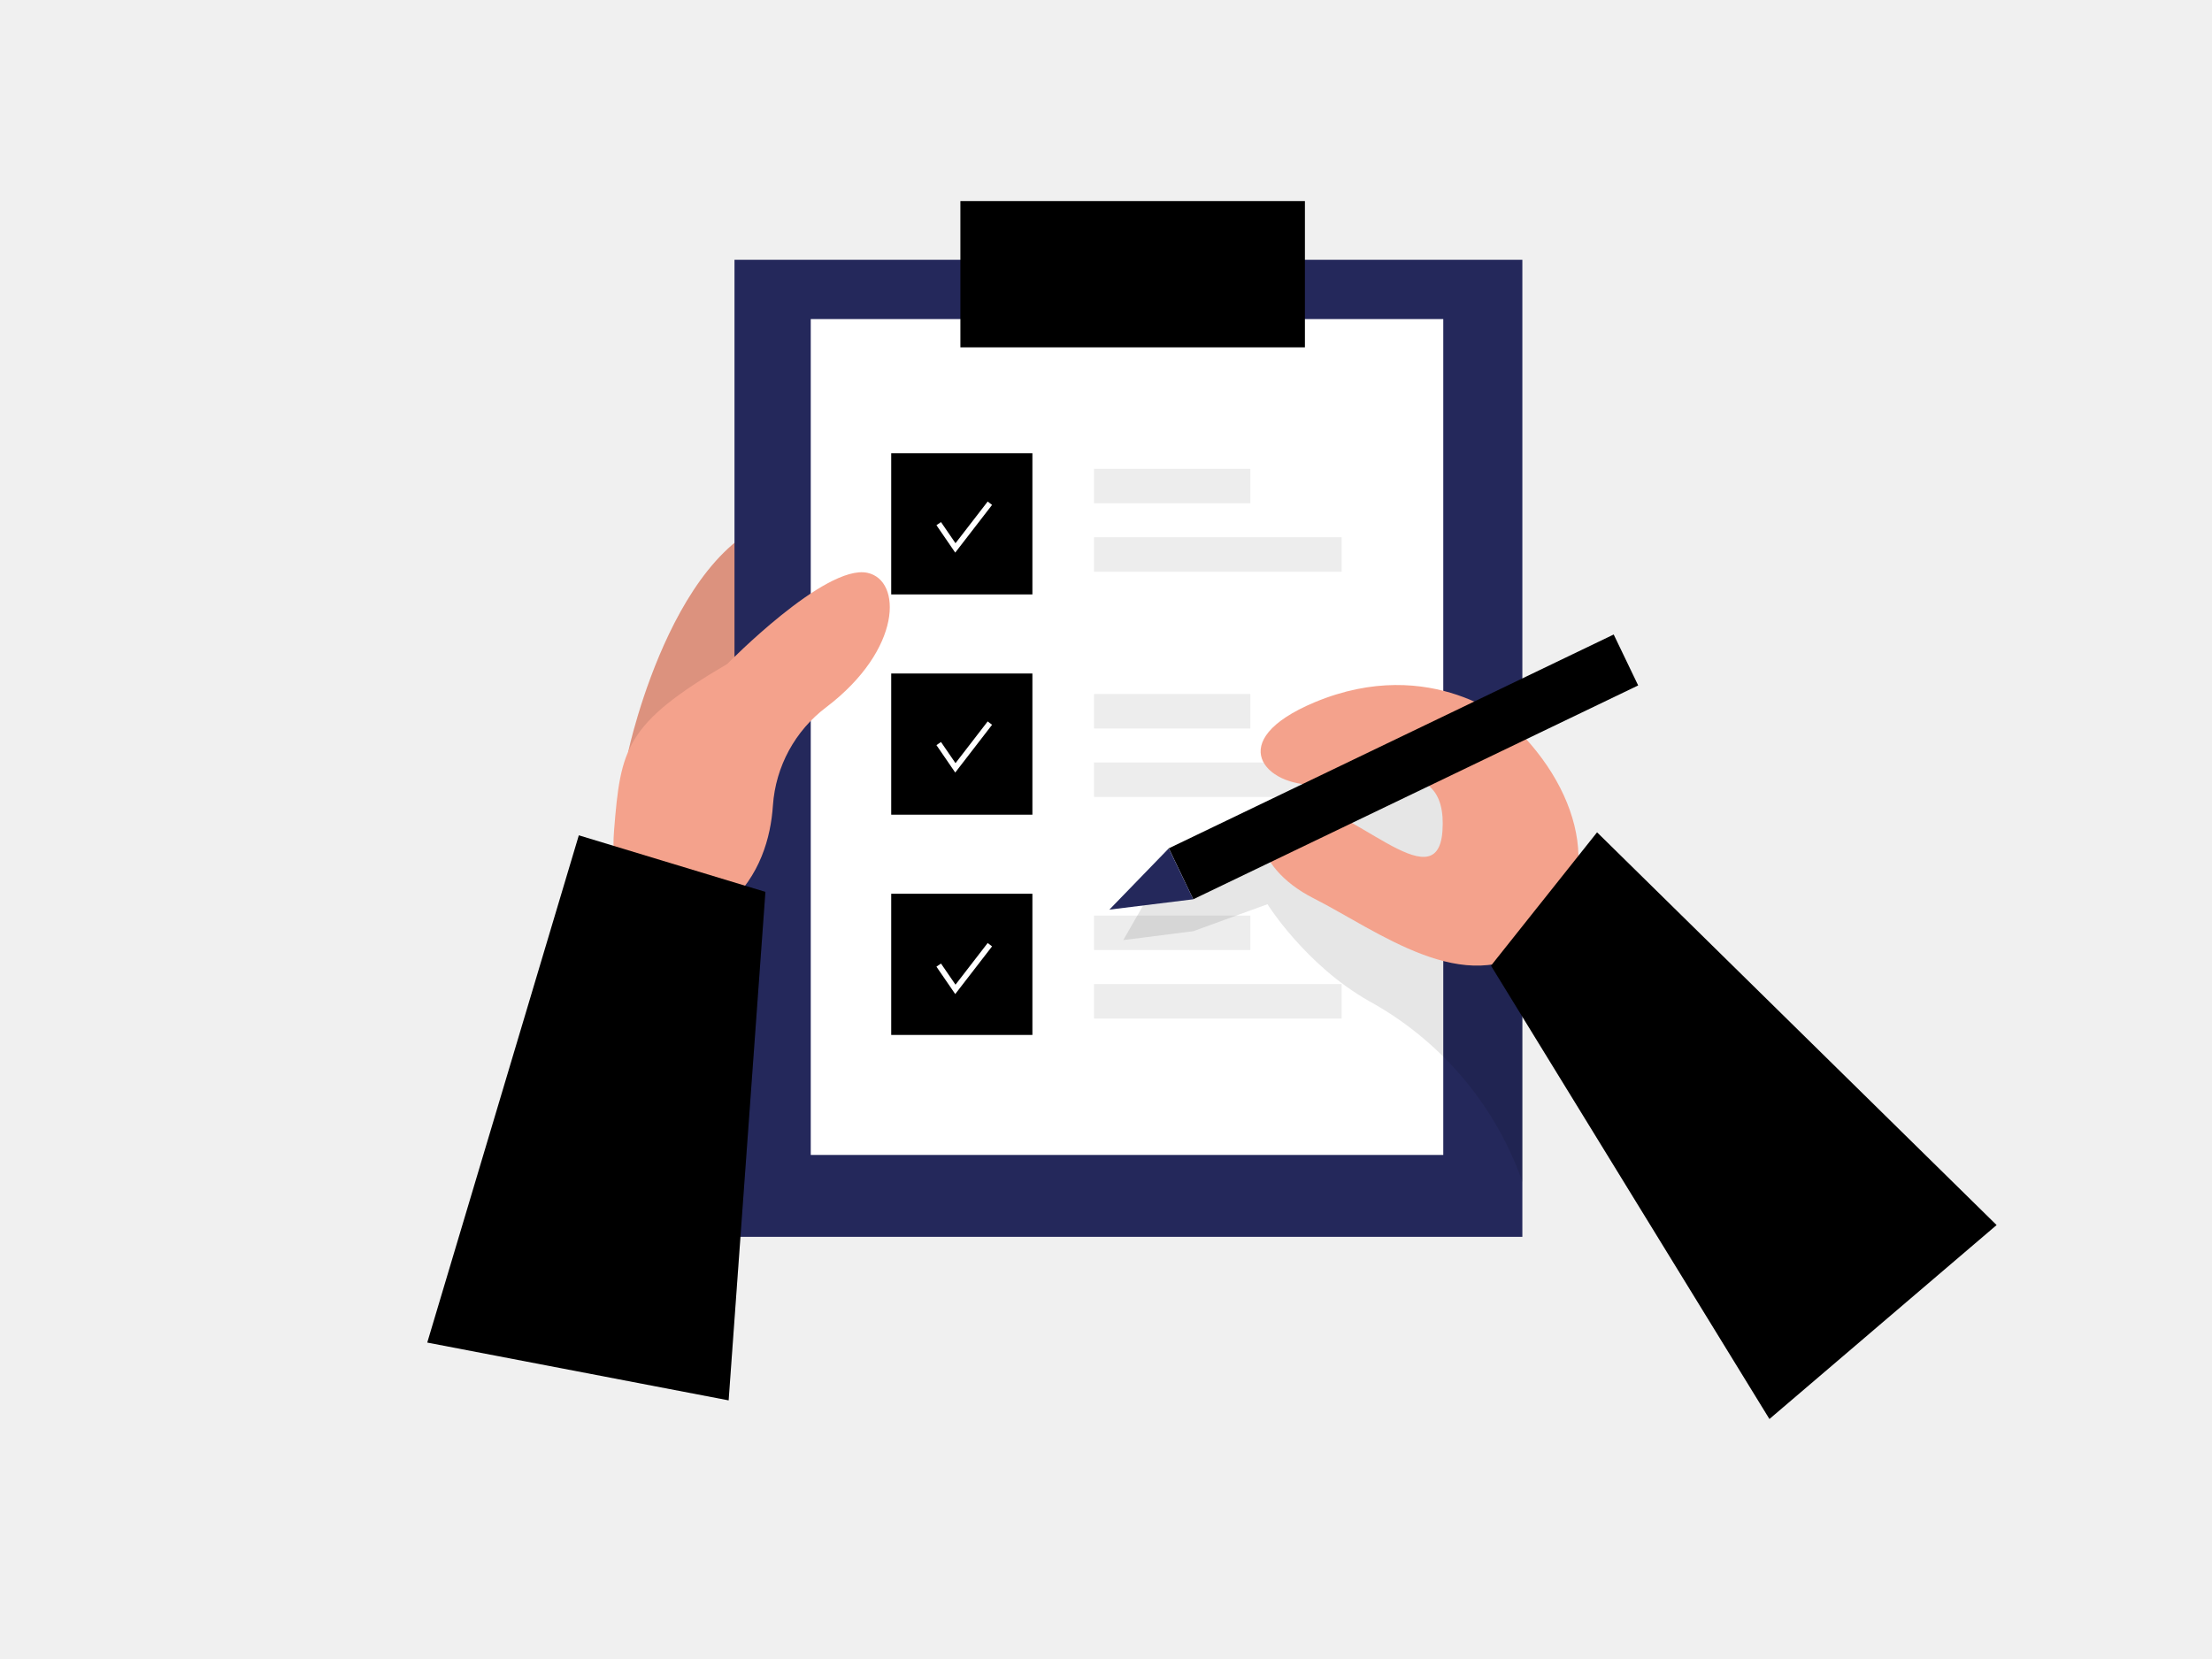
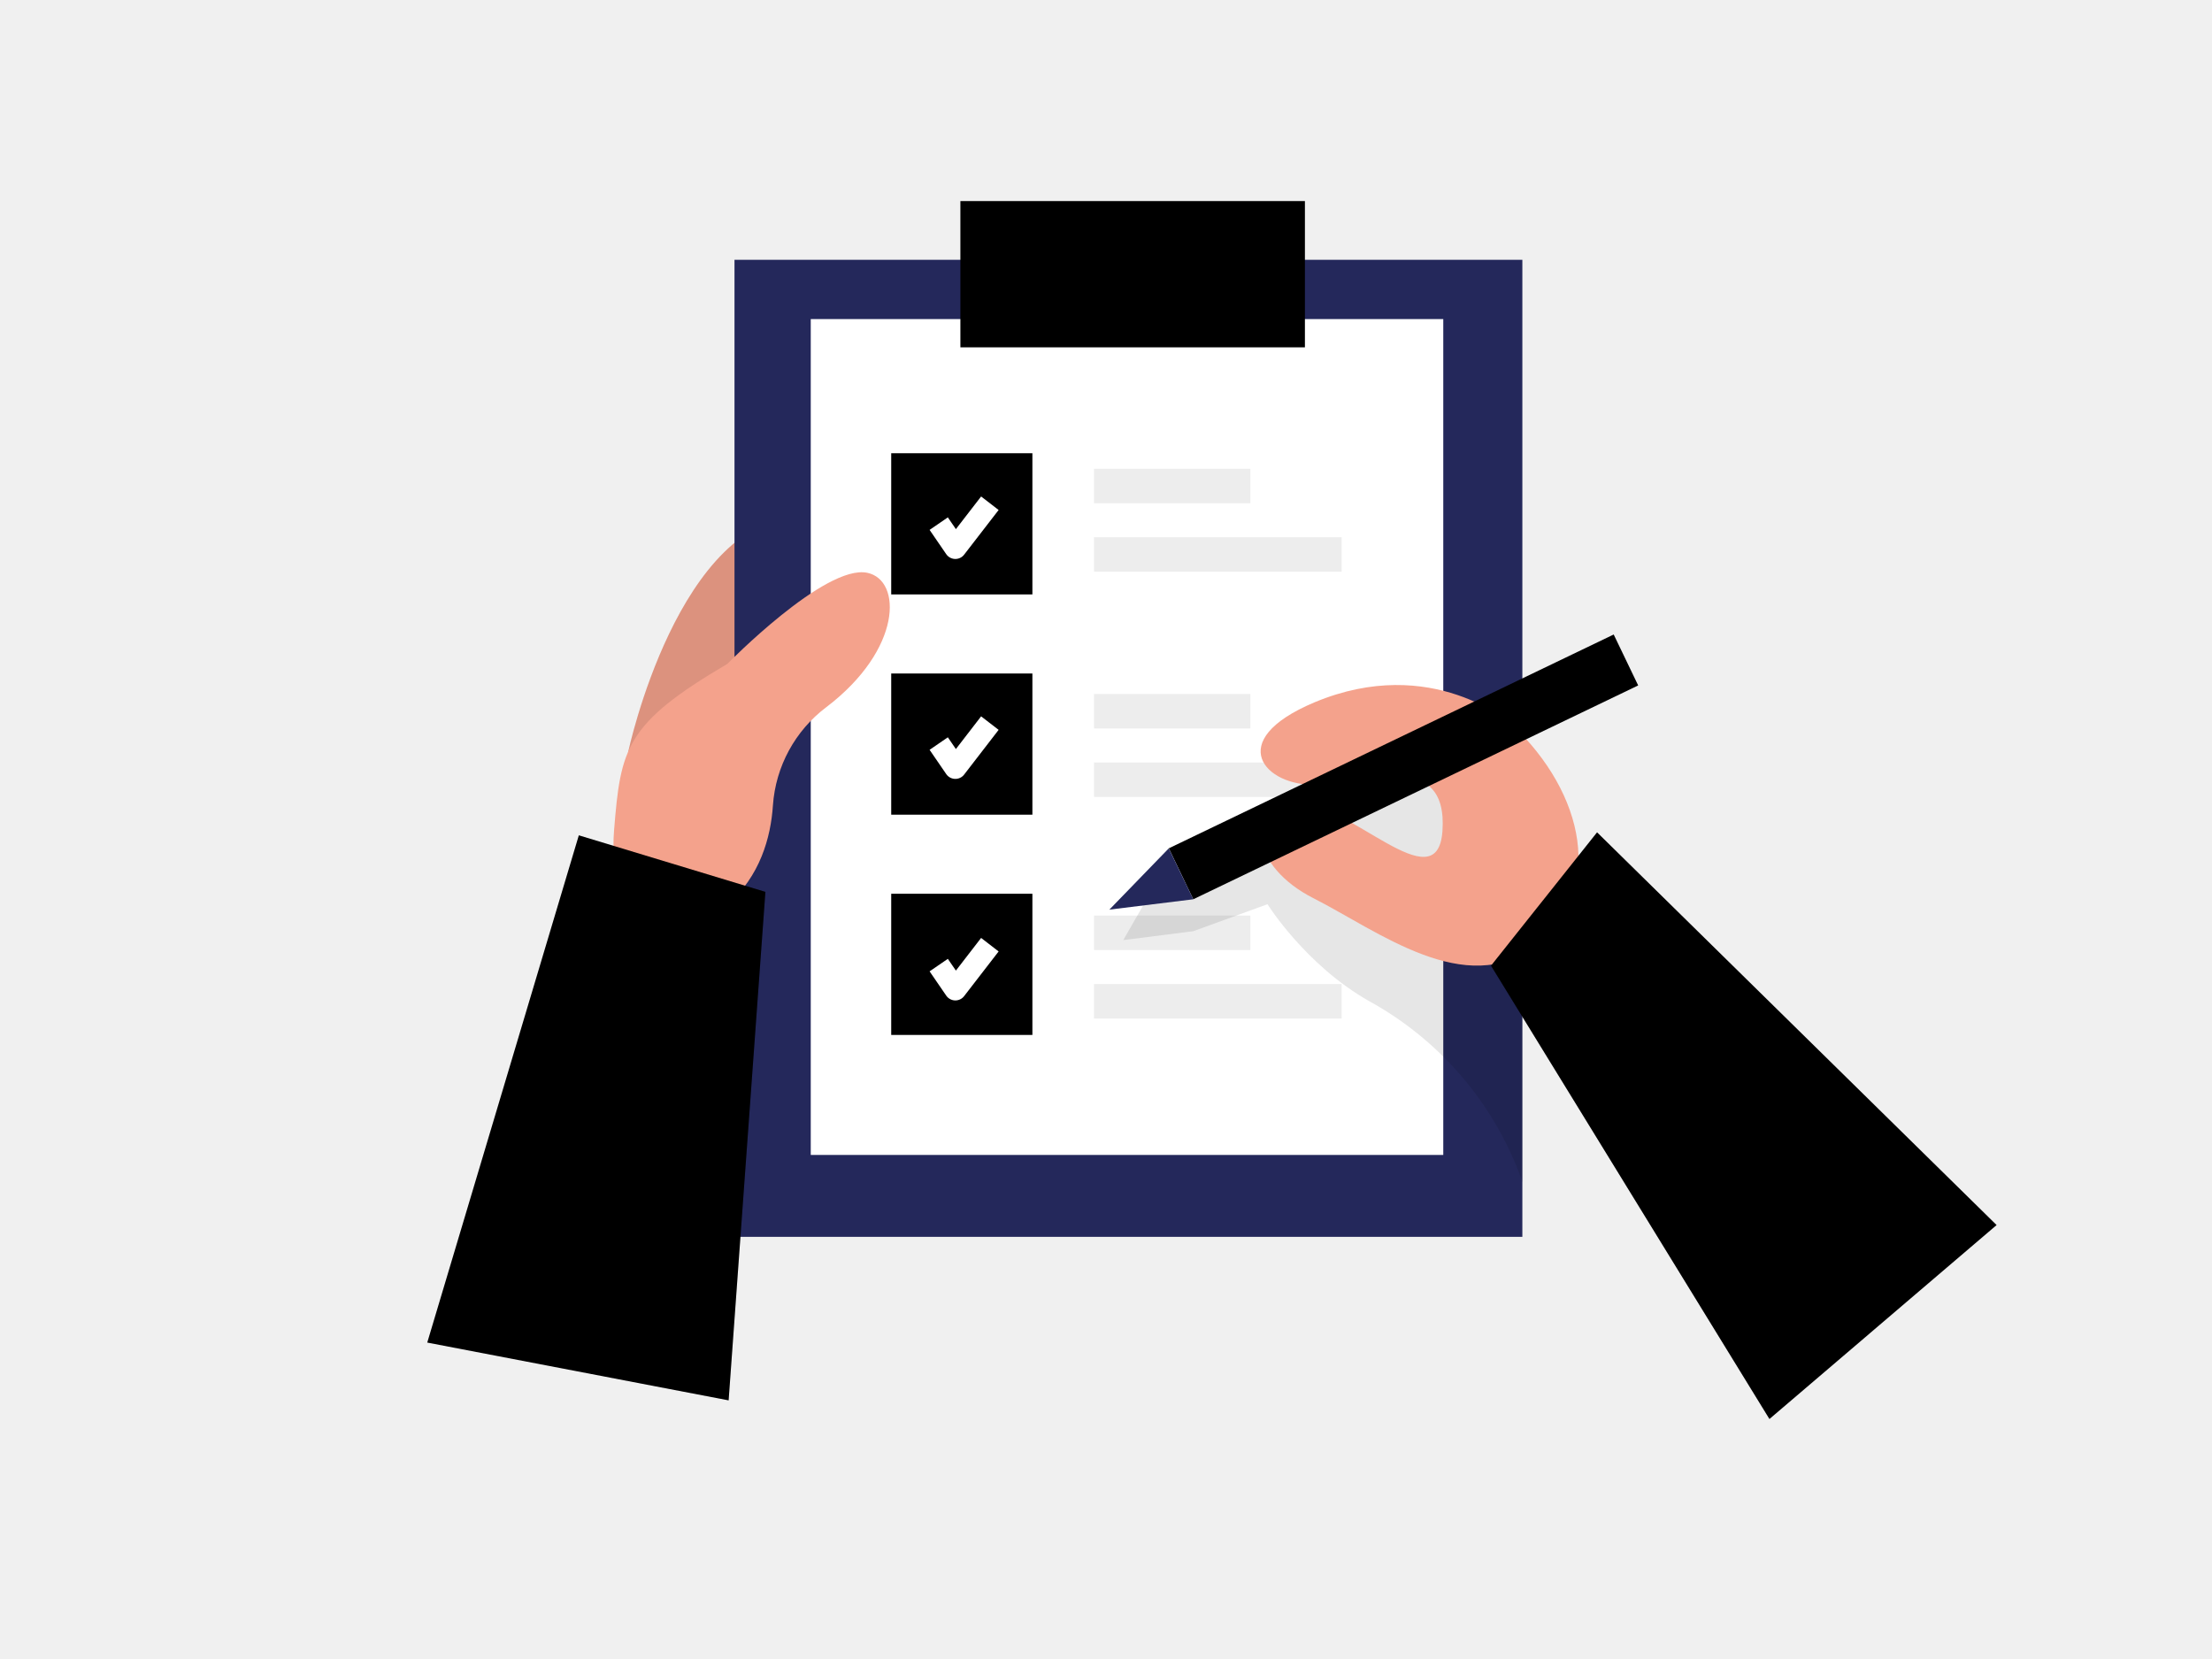
<svg xmlns="http://www.w3.org/2000/svg" width="{width}" id="Layer_1" data-name="Layer 1" viewBox="0 0 400 300">
  <path d="M113.59,136s9.1-42.81,32-42.81,35.08,67.3-20.62,74.62Z" fill="#f4a28c" />
  <path d="M113.59,136s9.1-42.81,32-42.81,35.08,67.3-20.62,74.62Z" opacity="0.1" />
  <rect x="132.82" y="46.98" width="142.47" height="176.68" fill="#24285b" />
  <rect x="146.61" y="57.7" width="114.38" height="151.15" fill="#fff" />
  <rect x="173.67" y="36.36" width="62.3" height="26.45" fill="{secondaryColor}" />
  <rect x="197.84" y="125.5" width="28.26" height="6.23" fill="#a8a8a8" opacity="0.21" />
  <rect x="197.84" y="137.88" width="44.77" height="6.23" fill="#a8a8a8" opacity="0.21" />
  <rect x="197.84" y="165.56" width="28.26" height="6.23" fill="#a8a8a8" opacity="0.21" />
  <rect x="197.84" y="177.95" width="44.77" height="6.23" fill="#a8a8a8" opacity="0.21" />
  <rect x="161.16" y="81.96" width="25.53" height="25.53" fill="{primaryColor}" />
  <rect x="161.16" y="121.79" width="25.53" height="25.53" fill="{primaryColor}" />
  <rect x="161.16" y="161.62" width="25.53" height="25.53" fill="{primaryColor}" />
-   <polyline points="169.75 94.69 172.76 99.08 179 91" fill="none" stroke="#fff" strokeLinecap="round" strokeLinejoin="round" strokeWidth="4" />
-   <polyline points="169.75 134.46 172.76 138.85 179 130.76" fill="none" stroke="#fff" strokeLinecap="round" strokeLinejoin="round" strokeWidth="4" />
+   <polyline points="169.75 94.69 172.76 99.08 179 91" fill="none" stroke="#fff" strokeLinecap="round" stroke-linejoin="round" stroke-width="4" />
+   <polyline points="169.75 134.46 172.76 138.85 179 130.76" fill="none" stroke="#fff" strokeLinecap="round" stroke-linejoin="round" stroke-width="4" />
  <path d="M206.88,163.46,203.12,170l12.66-1.61,13.42-4.88s6.87,11,18.37,17.52A60,60,0,0,1,275,212.89l.32.89v-61L257.7,134.31Z" opacity="0.1" />
-   <polyline points="169.75 174.52 172.76 178.91 179 170.83" fill="none" stroke="#fff" strokeLinecap="round" strokeLinejoin="round" strokeWidth="4" />
+   <polyline points="169.75 174.52 172.76 178.91 179 170.83" fill="none" stroke="#fff" strokeLinecap="round" stroke-linejoin="round" stroke-width="4" />
  <path d="M273.38,131S259,118.11,237.71,127c-16.67,7-8.78,15.23.18,14.88s24-6.46,22.95,8.42c-.95,13.11-17.21-5.74-26.53-5s-8.25,11.33,3.23,17.14,27.6,18.39,40.15,8.51S286.65,143.52,273.38,131Z" fill="#f4a28c" />
  <rect x="248.68" y="94.05" width="10.22" height="89.26" transform="translate(268.85 -150.14) rotate(64.33)" fill="{primaryColor}" />
  <polygon points="269.62 174.63 319.97 256.6 361.05 221.53 288.8 150.51 269.62 174.63" fill="{primaryColor}" />
  <polygon points="211.35 153.41 200.61 164.49 215.78 162.62 211.35 153.41" fill="#24285b" />
  <path d="M131.53,120.05s17.68-18.07,25.31-16.47c6.3,1.33,6.31,13.86-7.42,24.3a24.33,24.33,0,0,0-9.65,17.76c-.39,5.83-2.32,12.77-8.24,18-12.45,11-21.69,1.42-20.49-13.46S113.05,130.9,131.53,120.05Z" fill="#f4a28c" />
  <polygon points="138.41 161.28 131.76 253.23 77.26 242.78 104.67 151.05 138.41 161.28" fill="{primaryColor}" />
  <rect x="197.84" y="84.77" width="28.26" height="6.23" fill="#a8a8a8" opacity="0.21" />
  <rect x="197.84" y="97.15" width="44.77" height="6.23" fill="#a8a8a8" opacity="0.21" />
  <polygon points="110.49 249.15 122.3 156.4 138.41 161.28 131.76 253.23 110.49 249.15" opacity="0.1" />
  <polygon points="269.62 174.63 278.5 163.46 338.14 241.09 319.97 256.6 269.62 174.63" opacity="0.1" />
</svg>
